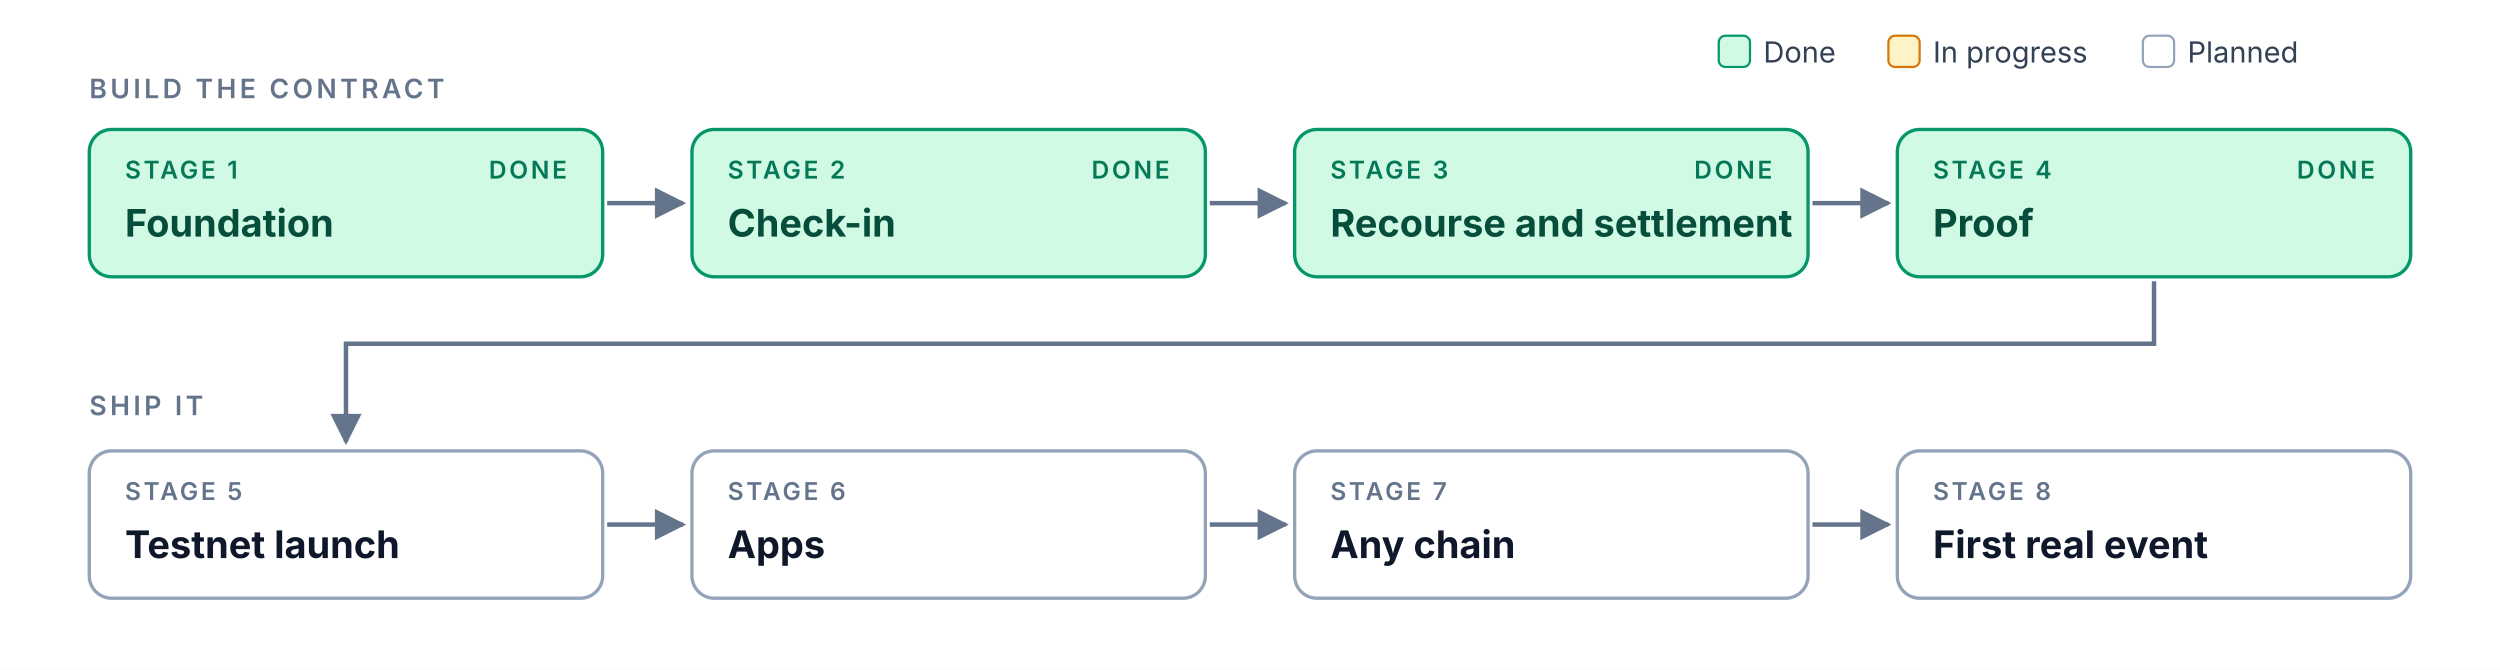
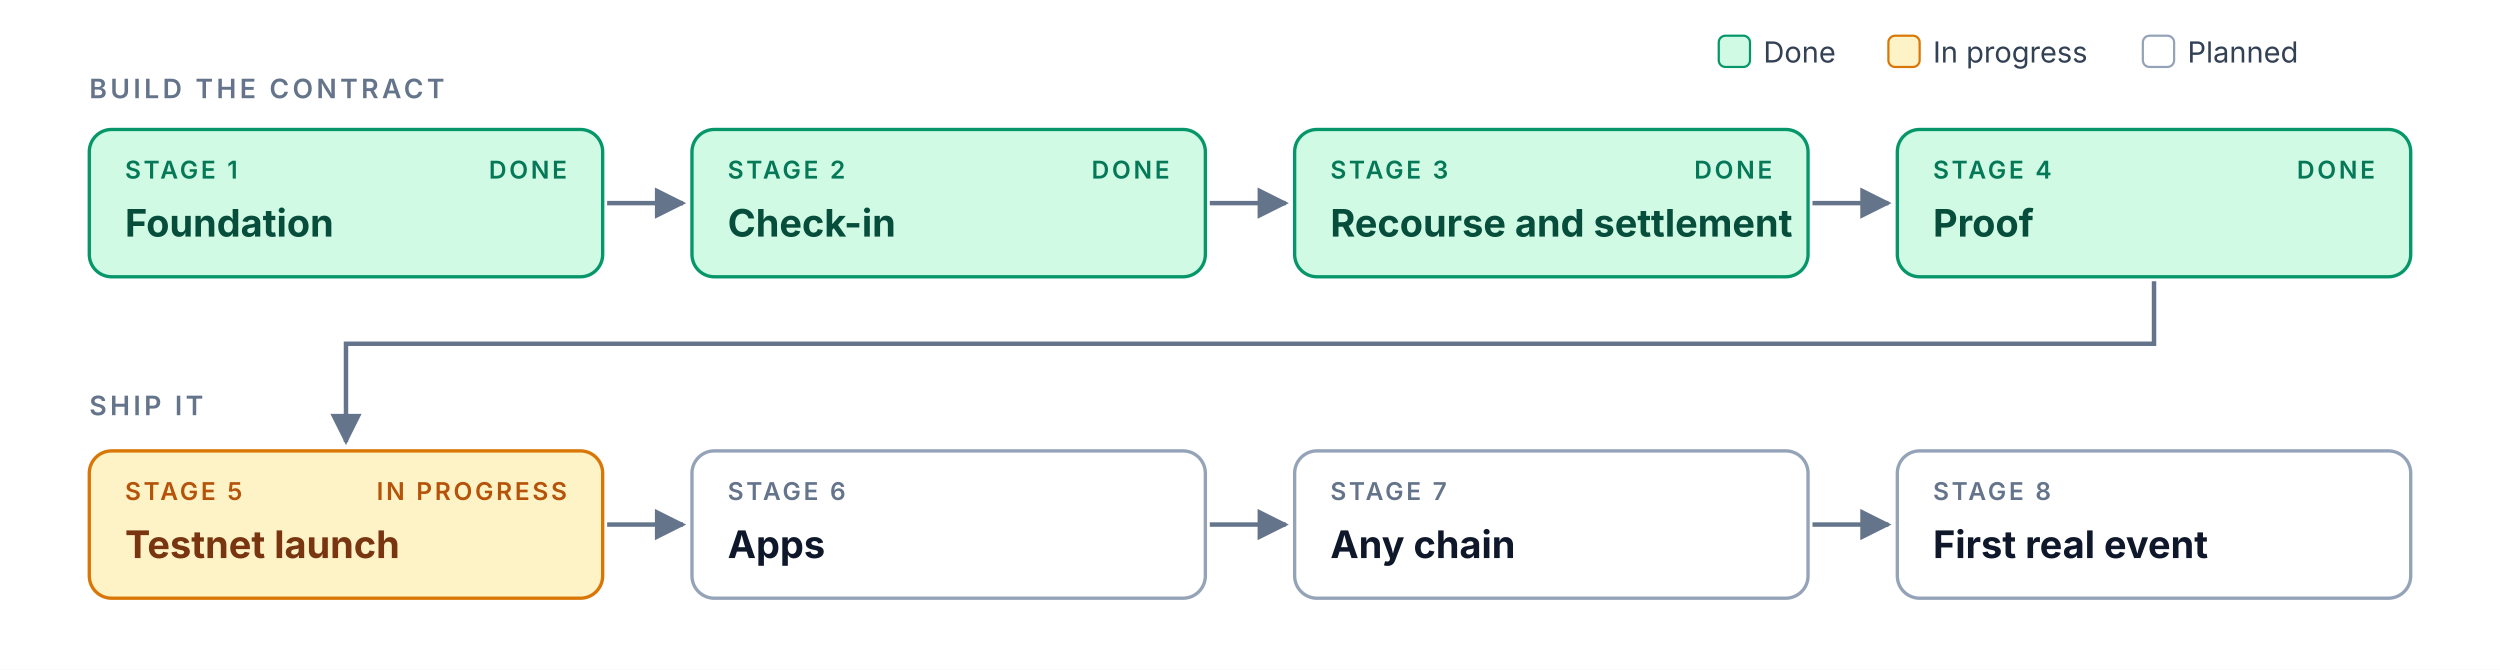
<svg xmlns="http://www.w3.org/2000/svg" viewBox="0 0 1120 300" width="1120" height="300" font-family="Inter, -apple-system, 'Segoe UI', Roboto, Helvetica, Arial, sans-serif">
  <defs>
    <marker id="arrow" viewBox="0 0 10 10" refX="9" refY="5" markerWidth="7" markerHeight="7" orient="auto">
      <path d="M0,0 L10,5 L0,10 z" fill="#64748b" />
    </marker>
  </defs>
  <rect width="1120" height="300" fill="#ffffff" />
  <rect x="770" y="16" width="14" height="14" rx="3" fill="#d1fae5" stroke="#059669" />
  <text x="790" y="28" font-size="13" fill="#334155">Done</text>
  <rect x="846" y="16" width="14" height="14" rx="3" fill="#fef3c7" stroke="#d97706" />
  <text x="866" y="28" font-size="13" fill="#334155">In progress</text>
  <rect x="960" y="16" width="14" height="14" rx="3" fill="#ffffff" stroke="#94a3b8" />
  <text x="980" y="28" font-size="13" fill="#334155">Planned</text>
  <text x="40" y="44" font-size="12" font-weight="600" letter-spacing="1.5" fill="#64748b">BUILD THE CONTRACT</text>
  <rect x="40" y="58" width="230" height="66" rx="10" fill="#d1fae5" stroke="#059669" stroke-width="1.5" />
  <text x="56" y="80" font-size="11" font-weight="600" letter-spacing="1.2" fill="#047857">STAGE 1</text>
  <text x="254" y="80" text-anchor="end" font-size="11" font-weight="600" letter-spacing="1.2" fill="#047857">DONE</text>
  <text x="56" y="106" font-size="17" font-weight="700" fill="#064e3b">Foundation</text>
  <rect x="310" y="58" width="230" height="66" rx="10" fill="#d1fae5" stroke="#059669" stroke-width="1.5" />
  <text x="326" y="80" font-size="11" font-weight="600" letter-spacing="1.2" fill="#047857">STAGE 2</text>
  <text x="524" y="80" text-anchor="end" font-size="11" font-weight="600" letter-spacing="1.2" fill="#047857">DONE</text>
  <text x="326" y="106" font-size="17" font-weight="700" fill="#064e3b">Check-in</text>
  <rect x="580" y="58" width="230" height="66" rx="10" fill="#d1fae5" stroke="#059669" stroke-width="1.5" />
  <text x="596" y="80" font-size="11" font-weight="600" letter-spacing="1.2" fill="#047857">STAGE 3</text>
  <text x="794" y="80" text-anchor="end" font-size="11" font-weight="600" letter-spacing="1.2" fill="#047857">DONE</text>
  <text x="596" y="106" font-size="17" font-weight="700" fill="#064e3b">Recourse and settlement</text>
  <rect x="850" y="58" width="230" height="66" rx="10" fill="#d1fae5" stroke="#059669" stroke-width="1.5" />
  <text x="866" y="80" font-size="11" font-weight="600" letter-spacing="1.2" fill="#047857">STAGE 4</text>
  <text x="1064" y="80" text-anchor="end" font-size="11" font-weight="600" letter-spacing="1.2" fill="#047857">DONE</text>
  <text x="866" y="106" font-size="17" font-weight="700" fill="#064e3b">Proof</text>
  <line x1="272" y1="91" x2="306" y2="91" stroke="#64748b" stroke-width="2" marker-end="url(#arrow)" />
  <line x1="542" y1="91" x2="576" y2="91" stroke="#64748b" stroke-width="2" marker-end="url(#arrow)" />
  <line x1="812" y1="91" x2="846" y2="91" stroke="#64748b" stroke-width="2" marker-end="url(#arrow)" />
  <polyline points="965,126 965,154 155,154 155,198" fill="none" stroke="#64748b" stroke-width="2" marker-end="url(#arrow)" />
  <text x="40" y="186" font-size="12" font-weight="600" letter-spacing="1.5" fill="#64748b">SHIP IT</text>
-   <rect x="40" y="202" width="230" height="66" rx="10" fill="#ffffff" stroke="#94a3b8" stroke-width="1.5" />
-   <text x="56" y="224" font-size="11" font-weight="600" letter-spacing="1.2" fill="#64748b">STAGE 5</text>
-   <text x="56" y="250" font-size="17" font-weight="700" fill="#0f172a">Testnet launch</text>
+   <rect x="40" y="202" width="230" height="66" rx="10" fill="#fef3c7" stroke="#d97706" stroke-width="1.5" />
+   <text x="56" y="224" font-size="11" font-weight="600" letter-spacing="1.2" fill="#b45309">STAGE 5</text>
+   <text x="254" y="224" text-anchor="end" font-size="11" font-weight="600" letter-spacing="1.2" fill="#b45309">IN PROGRESS</text>
+   <text x="56" y="250" font-size="17" font-weight="700" fill="#78350f">Testnet launch</text>
  <rect x="310" y="202" width="230" height="66" rx="10" fill="#ffffff" stroke="#94a3b8" stroke-width="1.5" />
  <text x="326" y="224" font-size="11" font-weight="600" letter-spacing="1.2" fill="#64748b">STAGE 6</text>
  <text x="326" y="250" font-size="17" font-weight="700" fill="#0f172a">Apps</text>
  <rect x="580" y="202" width="230" height="66" rx="10" fill="#ffffff" stroke="#94a3b8" stroke-width="1.5" />
  <text x="596" y="224" font-size="11" font-weight="600" letter-spacing="1.2" fill="#64748b">STAGE 7</text>
  <text x="596" y="250" font-size="17" font-weight="700" fill="#0f172a">Any chain</text>
  <rect x="850" y="202" width="230" height="66" rx="10" fill="#ffffff" stroke="#94a3b8" stroke-width="1.5" />
  <text x="866" y="224" font-size="11" font-weight="600" letter-spacing="1.2" fill="#64748b">STAGE 8</text>
  <text x="866" y="250" font-size="17" font-weight="700" fill="#0f172a">First real event</text>
  <line x1="272" y1="235" x2="306" y2="235" stroke="#64748b" stroke-width="2" marker-end="url(#arrow)" />
  <line x1="542" y1="235" x2="576" y2="235" stroke="#64748b" stroke-width="2" marker-end="url(#arrow)" />
  <line x1="812" y1="235" x2="846" y2="235" stroke="#64748b" stroke-width="2" marker-end="url(#arrow)" />
</svg>
